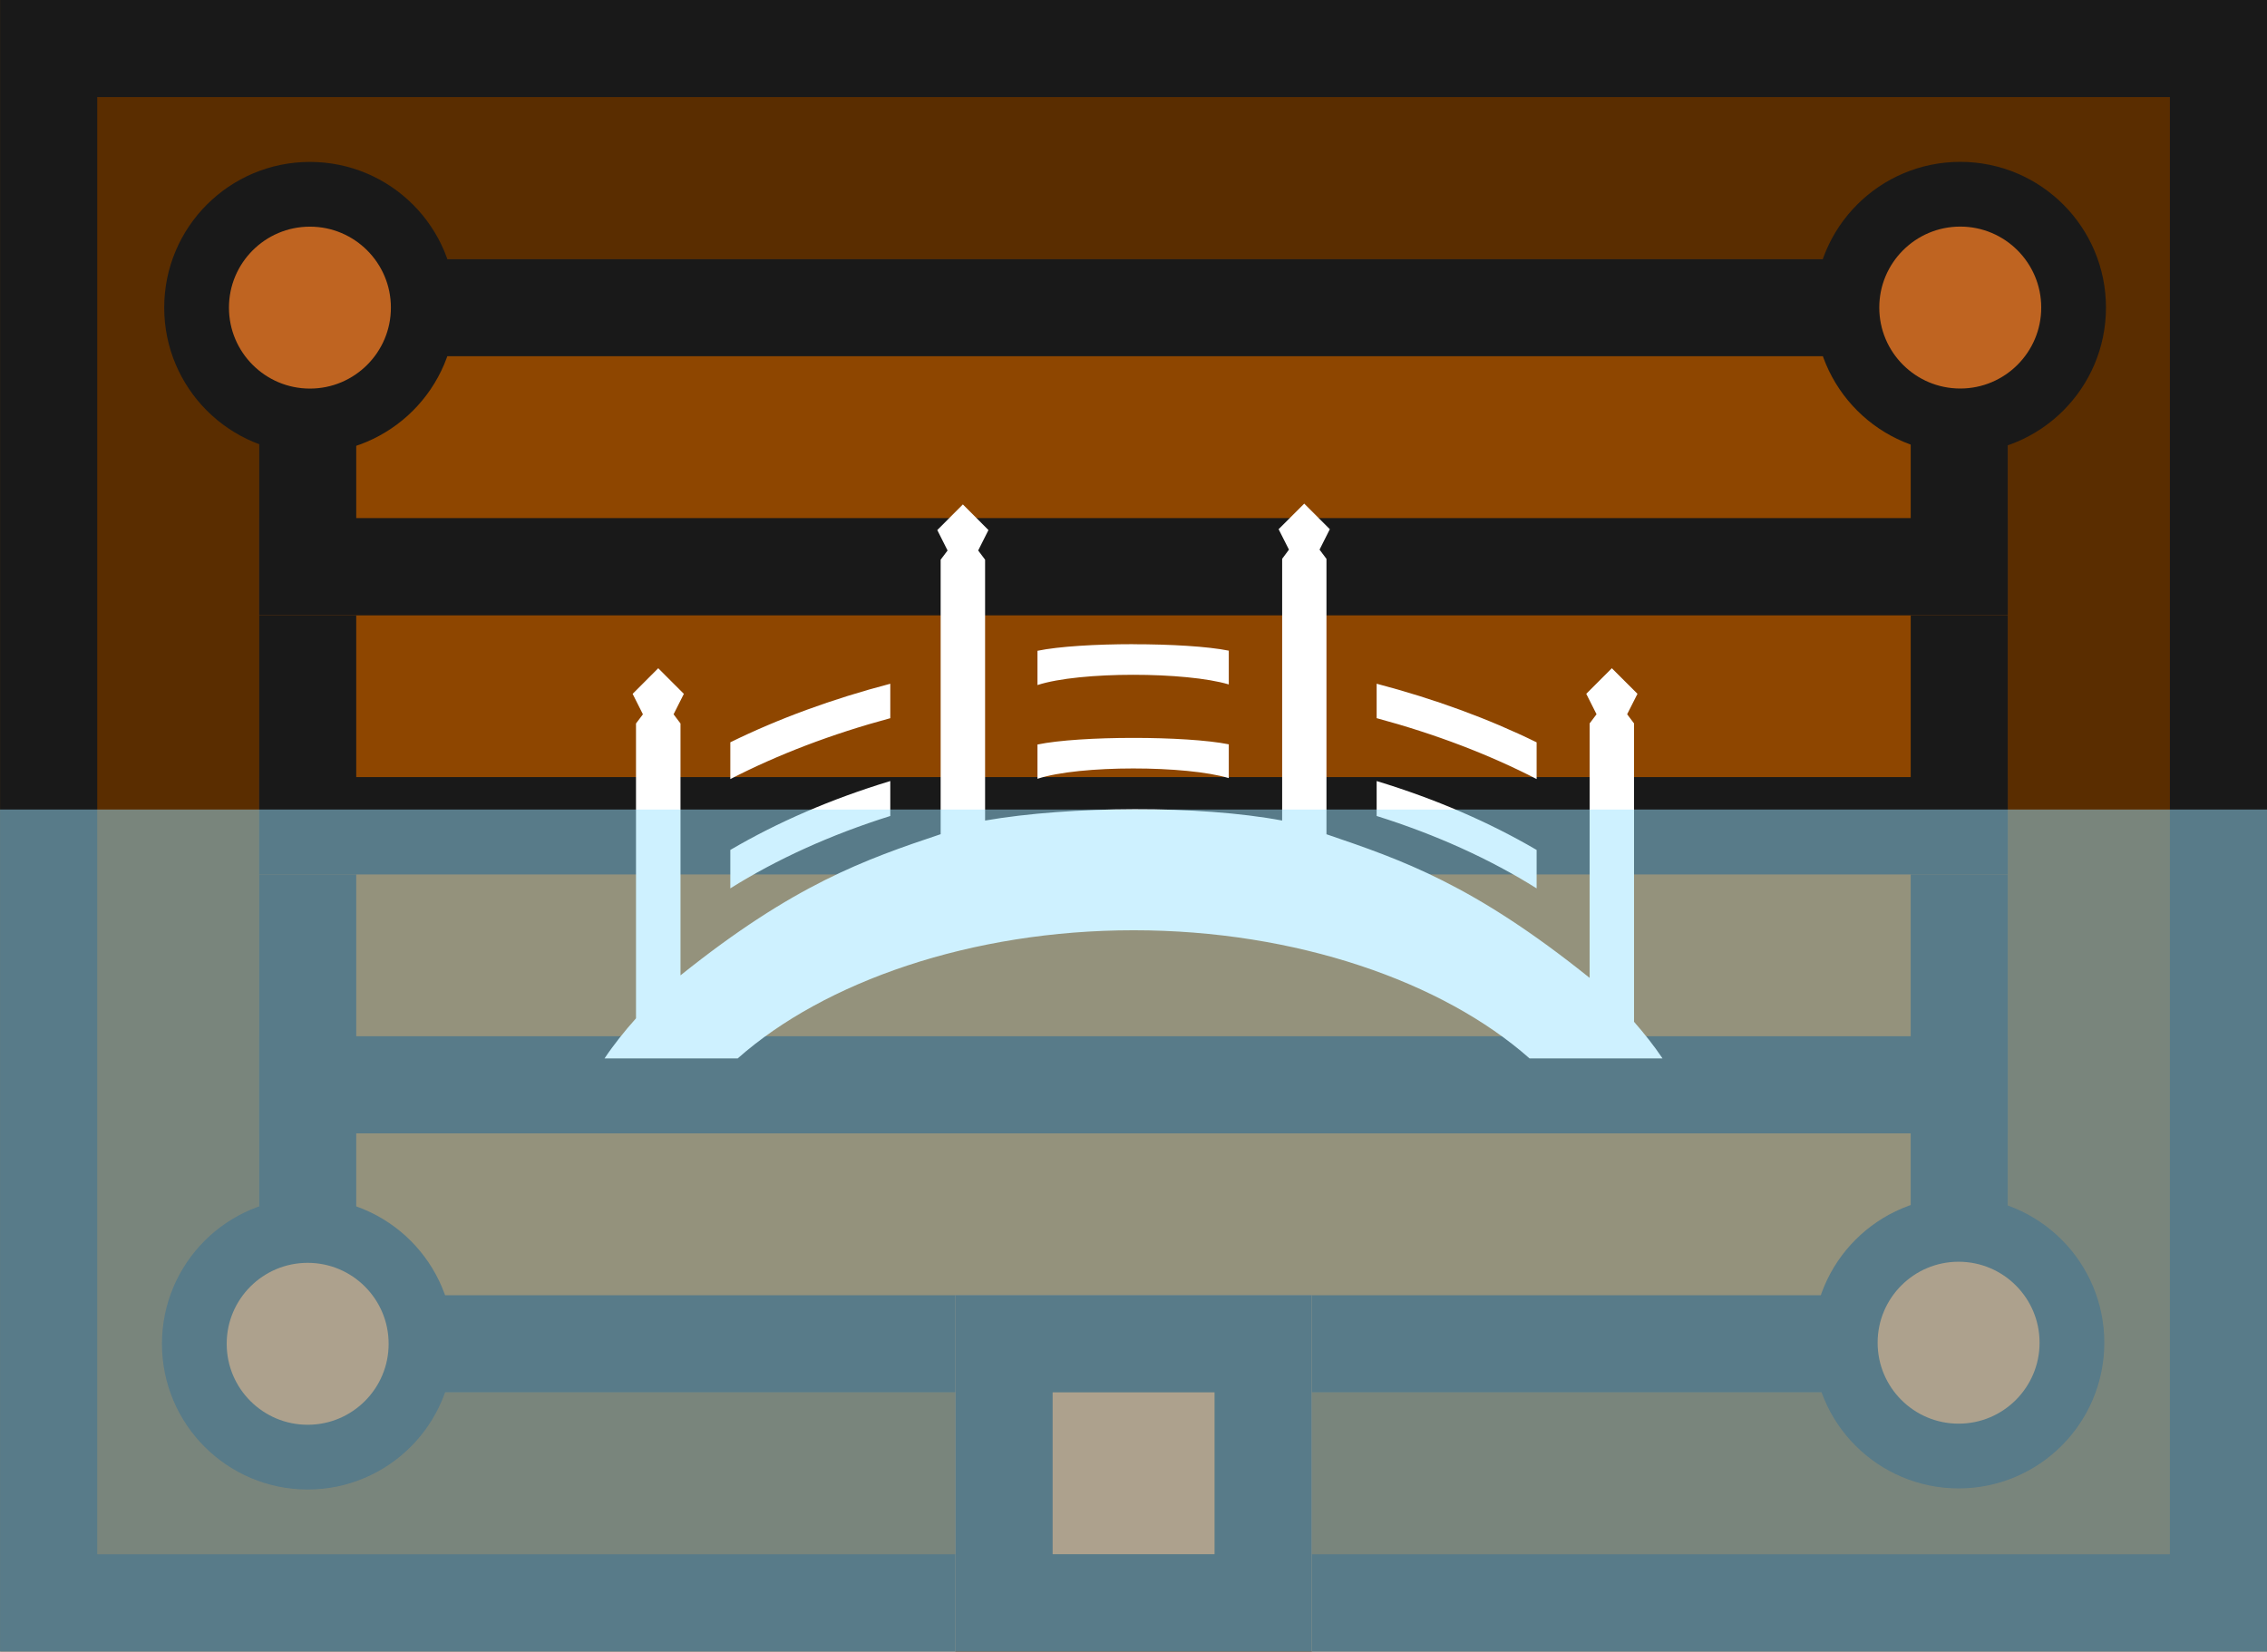
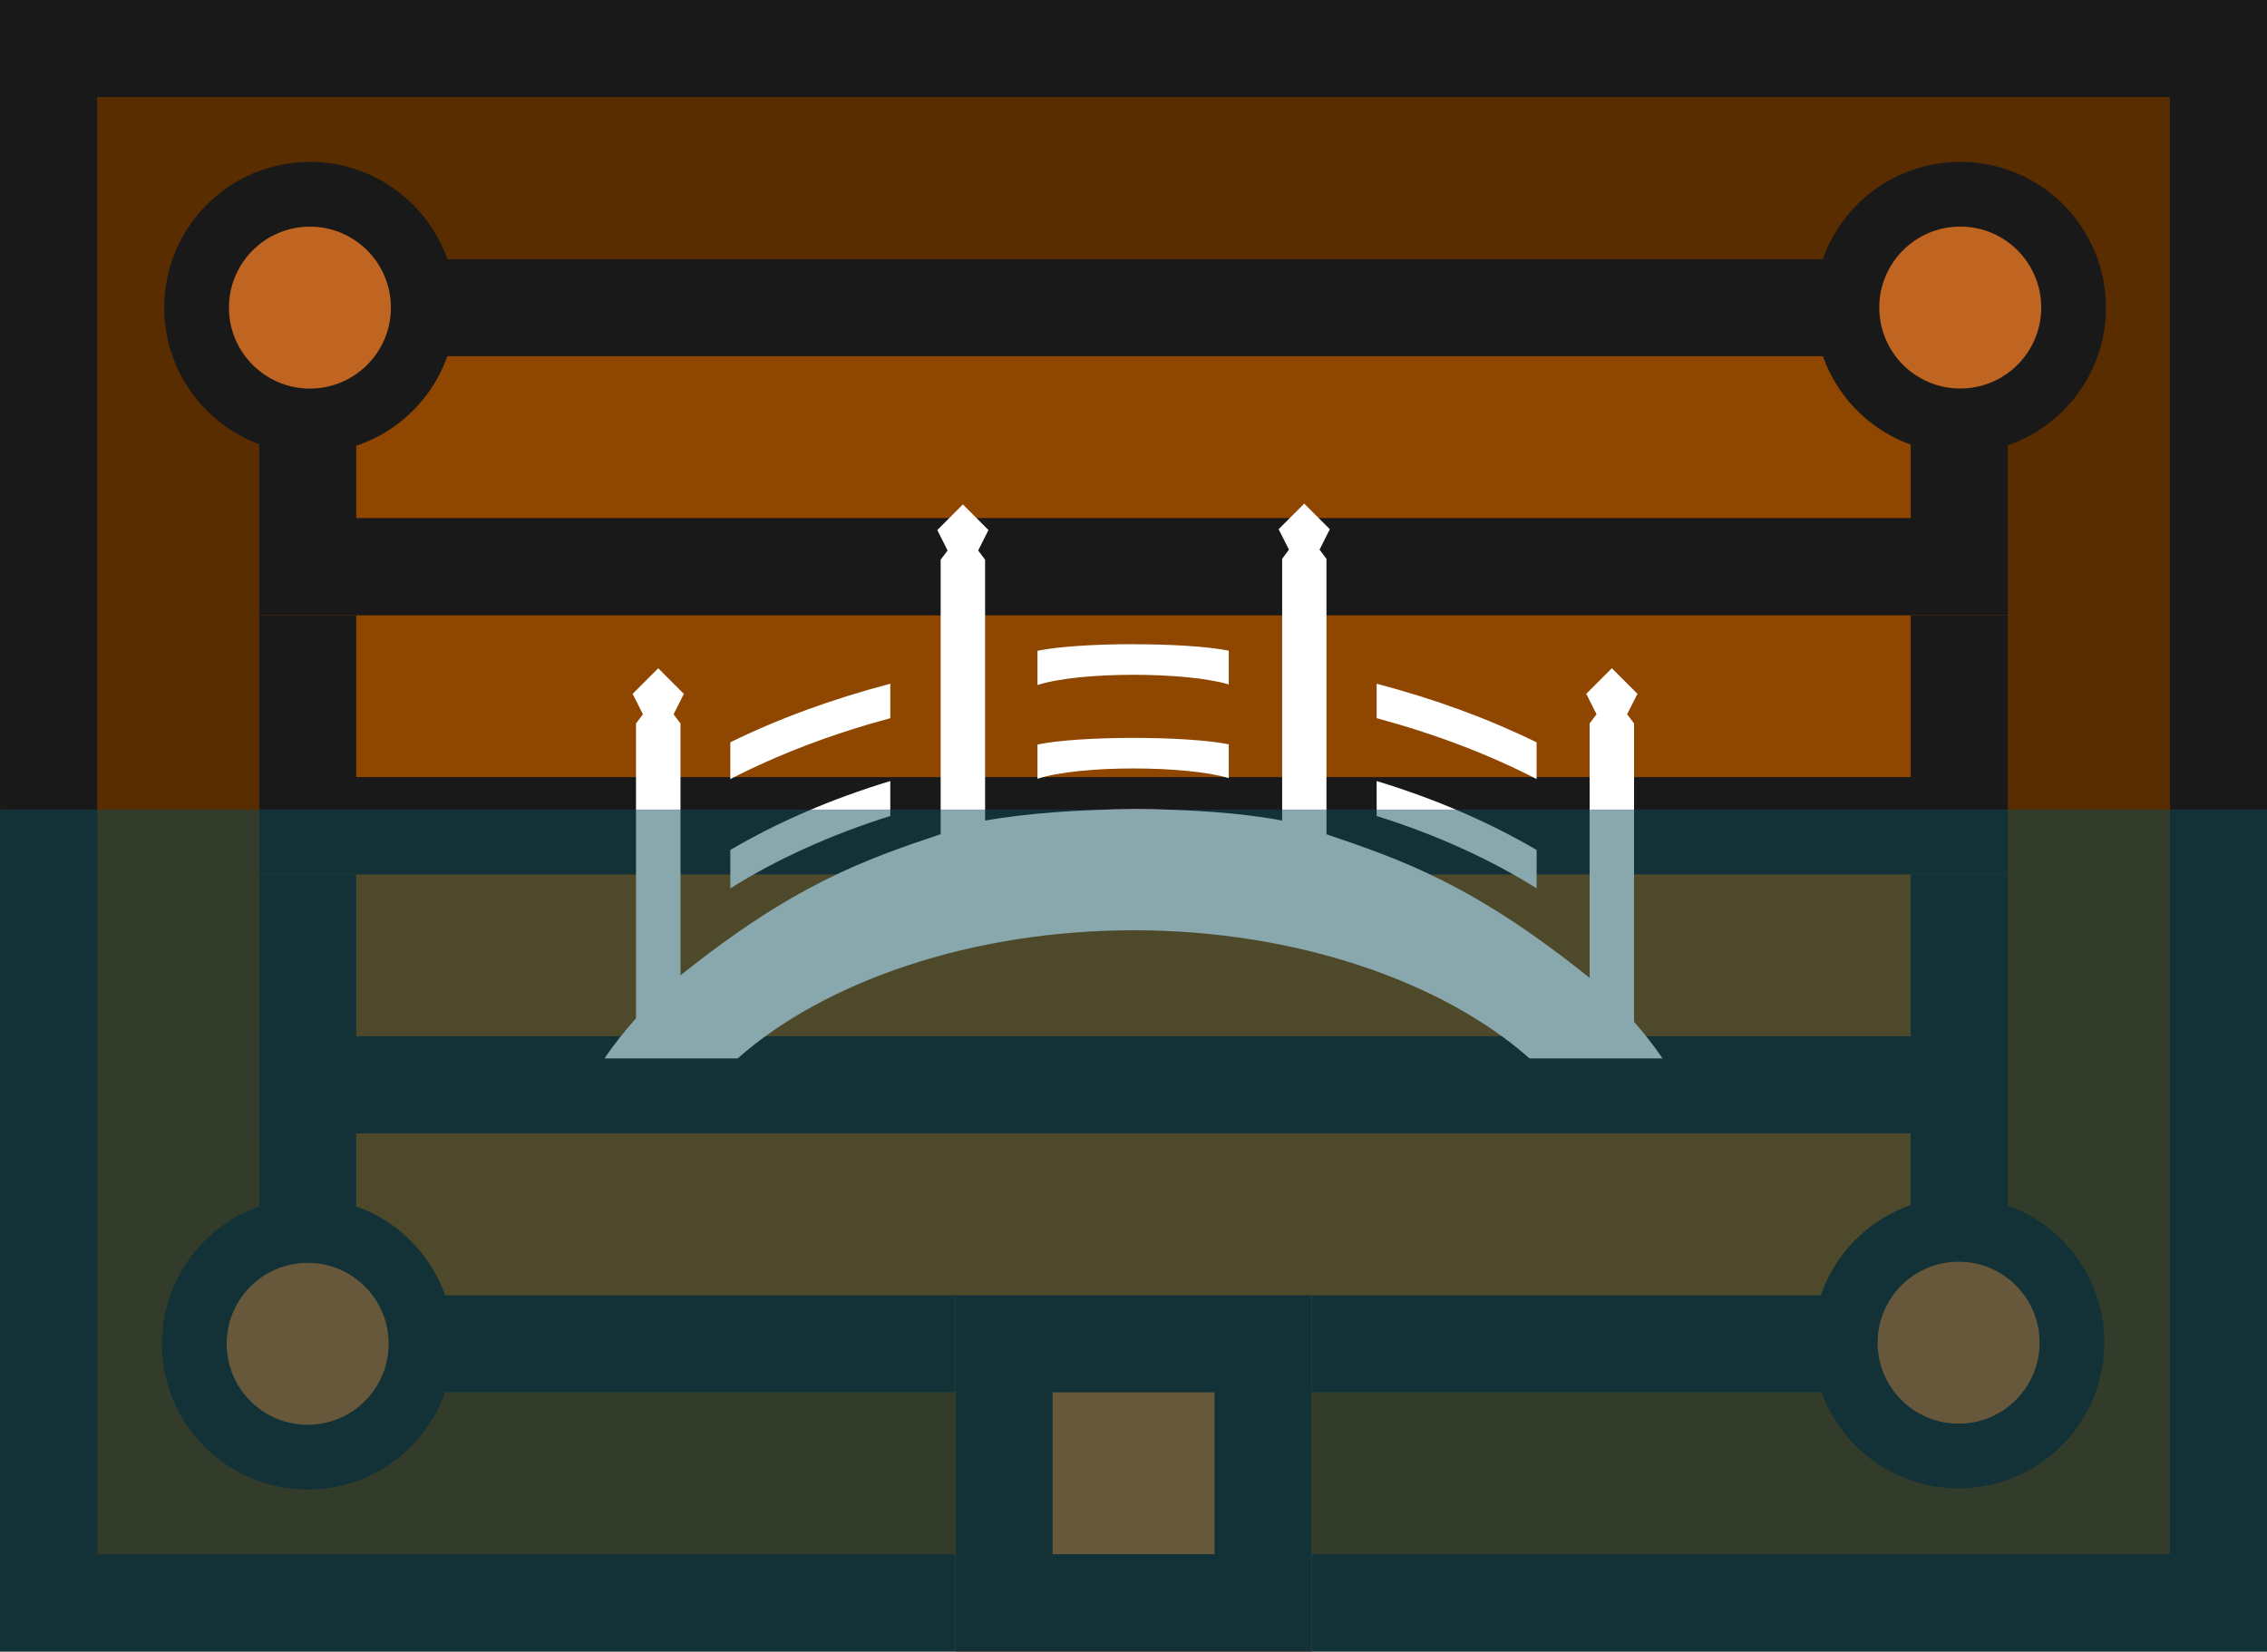
<svg xmlns="http://www.w3.org/2000/svg" width="140" height="102" viewBox="0 0 37.042 26.988" version="1.1" id="svg42">
  <defs id="defs20">
    <clipPath id="f">
      <path fill="#eda500" stroke-width="2.114" stroke-miterlimit="10" d="M-307.054 16.14h5.821v5.821h-5.821z" id="path2" />
    </clipPath>
    <clipPath id="a">
      <rect rx="0" y="-4.233" x="-301.233" height="37.042" width="26.988" fill="#ed9000" stroke-width="1.713" id="rect5" />
    </clipPath>
    <clipPath id="b">
      <path d="M-4.763 273.187v-5.82h28.575v5.82z" fill="#4d2600" stroke-width="3.532" id="path8" />
    </clipPath>
    <clipPath id="c">
      <path d="M-4.763 273.187v-5.82h28.575v5.82z" fill="#4d2600" stroke-width="3.532" id="path11" />
    </clipPath>
    <clipPath id="d">
      <path d="M-4.763 273.187v-5.82h28.575v5.82z" fill="#4d2600" stroke-width="3.532" id="path14" />
    </clipPath>
    <clipPath id="e">
      <path d="M-4.763 273.187v-5.82h28.575v5.82z" fill="#4d2600" stroke-width="3.532" id="path17" />
    </clipPath>
  </defs>
  <rect clip-path="url(#a)" rx="0" y="-4.233" x="-301.233" height="37.042" width="26.988" transform="rotate(-90 -135.006 -139.24)" id="rect22" stroke-width="3.175" stroke="#191919" fill="#7d3e00" style="fill:#5a2d00;fill-opacity:1" />
  <path transform="translate(8.996 -250.433)" clip-path="url(#b)" d="M-4.763 273.187v-5.82h28.575v5.82z" fill="#4d2600" stroke="#191919" stroke-width="3.175" id="path24" style="fill:#8e4600;fill-opacity:1" />
  <path transform="translate(8.996 -254.666)" clip-path="url(#c)" d="M-4.763 273.187v-5.82h28.575v5.82z" fill="#4d2600" stroke="#191919" stroke-width="3.175" id="path26" style="fill:#8e4600;fill-opacity:1" />
  <path transform="translate(8.996 -258.9)" clip-path="url(#d)" d="M-4.763 273.187v-5.82h28.575v5.82z" fill="#4d2600" stroke="#191919" stroke-width="3.175" id="path28" style="fill:#8e4600;fill-opacity:1" />
  <path transform="translate(8.996 -263.133)" clip-path="url(#e)" d="M-4.763 273.187v-5.82h28.575v5.82z" fill="#4d2600" stroke="#191919" stroke-width="3.175" id="path30" style="fill:#8e4600;fill-opacity:1" />
  <circle r="1.852" stroke-miterlimit="10" cy="21.96" cx="5.027" fill="#777" stroke="#191919" stroke-width="1.058" id="circle32" style="fill:#bf6421;fill-opacity:1" />
  <circle r="1.852" stroke-miterlimit="10" cy="5.027" cx="5.064" fill="#777" stroke="#191919" stroke-width="1.058" id="circle34" style="fill:#bf6421;fill-opacity:1" />
  <circle r="1.852" stroke-miterlimit="10" cy="5.026" cx="32.03" fill="#777" stroke="#191919" stroke-width="1.058" id="circle36" style="fill:#bf6421;fill-opacity:1" />
  <circle r="1.852" stroke-miterlimit="10" cy="21.942" cx="32.003" fill="#777" stroke="#191919" stroke-width="1.058" id="circle38" style="fill:#bf6421;fill-opacity:1" />
  <path d="M-307.054 16.14h5.821v5.821h-5.821z" stroke-miterlimit="10" clip-path="url(#f)" transform="rotate(-90 -140.298 -139.77)" fill="#777" stroke="#191919" stroke-width="3.175" id="path40" style="fill:#bf6421;fill-opacity:1" />
  <path style="fill:#ffffff;fill-opacity:1;stroke:none;stroke-width:3.667;stroke-linecap:square;stroke-linejoin:miter;stroke-miterlimit:4;stroke-dasharray:none;stroke-opacity:1" d="m 21.311,8.23 0.418,0.418 -0.168,0.334 0.113,0.151 v 4.5 c 1.238,0.422 2.395,0.817 4.3,2.347 v -4.158 l 0.113,-0.15 -0.168,-0.334 0.418,-0.418 0.419,0.418 -0.169,0.334 0.113,0.15 v 4.876 c 0.169,0.194 0.327,0.392 0.465,0.598 h -2.173 c -1.415,-1.252 -3.812,-2.094 -6.469,-2.094 -2.657,0 -5.054,0.842 -6.469,2.094 H 9.878 c 0.151,-0.226 0.326,-0.444 0.514,-0.655 v -4.818 l 0.113,-0.15 -0.168,-0.334 0.418,-0.419 0.419,0.419 -0.168,0.334 0.113,0.15 v 4.116 c 1.855,-1.487 3.015,-1.893 4.251,-2.307 V 9.146 l 0.113,-0.15 -0.168,-0.334 0.418,-0.419 0.418,0.419 -0.168,0.334 0.113,0.15 v 4.263 c 1.387,-0.24 3.5,-0.254 4.854,0 V 9.132 L 21.061,8.982 20.892,8.648 Z m -2.796,2.298 c 0.608,-3.28e-4 1.217,0.035 1.563,0.105 v 0.552 c -0.693,-0.208 -2.433,-0.216 -3.126,0.01 v -0.56 c 0.347,-0.072 0.955,-0.108 1.563,-0.108 z m 3.979,0.645 c 0.946,0.249 1.825,0.571 2.614,0.958 v 0.6 c -0.777,-0.401 -1.657,-0.737 -2.614,-0.995 z m -7.947,5.46e-4 v 0.563 c -0.957,0.258 -1.836,0.594 -2.614,0.995 v -0.601 c 0.788,-0.387 1.667,-0.709 2.614,-0.957 z m 3.968,0.885 c 0.608,-3.28e-4 1.217,0.035 1.563,0.105 v 0.552 c -0.693,-0.208 -2.433,-0.216 -3.126,0.011 v -0.56 c 0.347,-0.072 0.955,-0.108 1.563,-0.108 z m -3.968,0.705 v 0.571 c -0.974,0.306 -1.856,0.707 -2.614,1.183 v -0.628 c 0.773,-0.454 1.653,-0.835 2.614,-1.126 z m 7.947,0 c 0.961,0.292 1.84,0.673 2.614,1.126 v 0.628 c -0.758,-0.476 -1.639,-0.877 -2.614,-1.183 z" id="path980" />
-   <path style="fill:#9be2ff;fill-opacity:0.486;stroke-width:1.713" d="m 37.042,26.988 -37.042,-1e-6 1.05882e-6,-13.759 H 37.042 Z" id="rect864" />
+   <path style="fill:#0c4d57;fill-opacity:0.486;stroke-width:1.713" d="m 37.042,26.988 -37.042,-1e-6 1.05882e-6,-13.759 H 37.042 Z" id="rect864" />
</svg>
